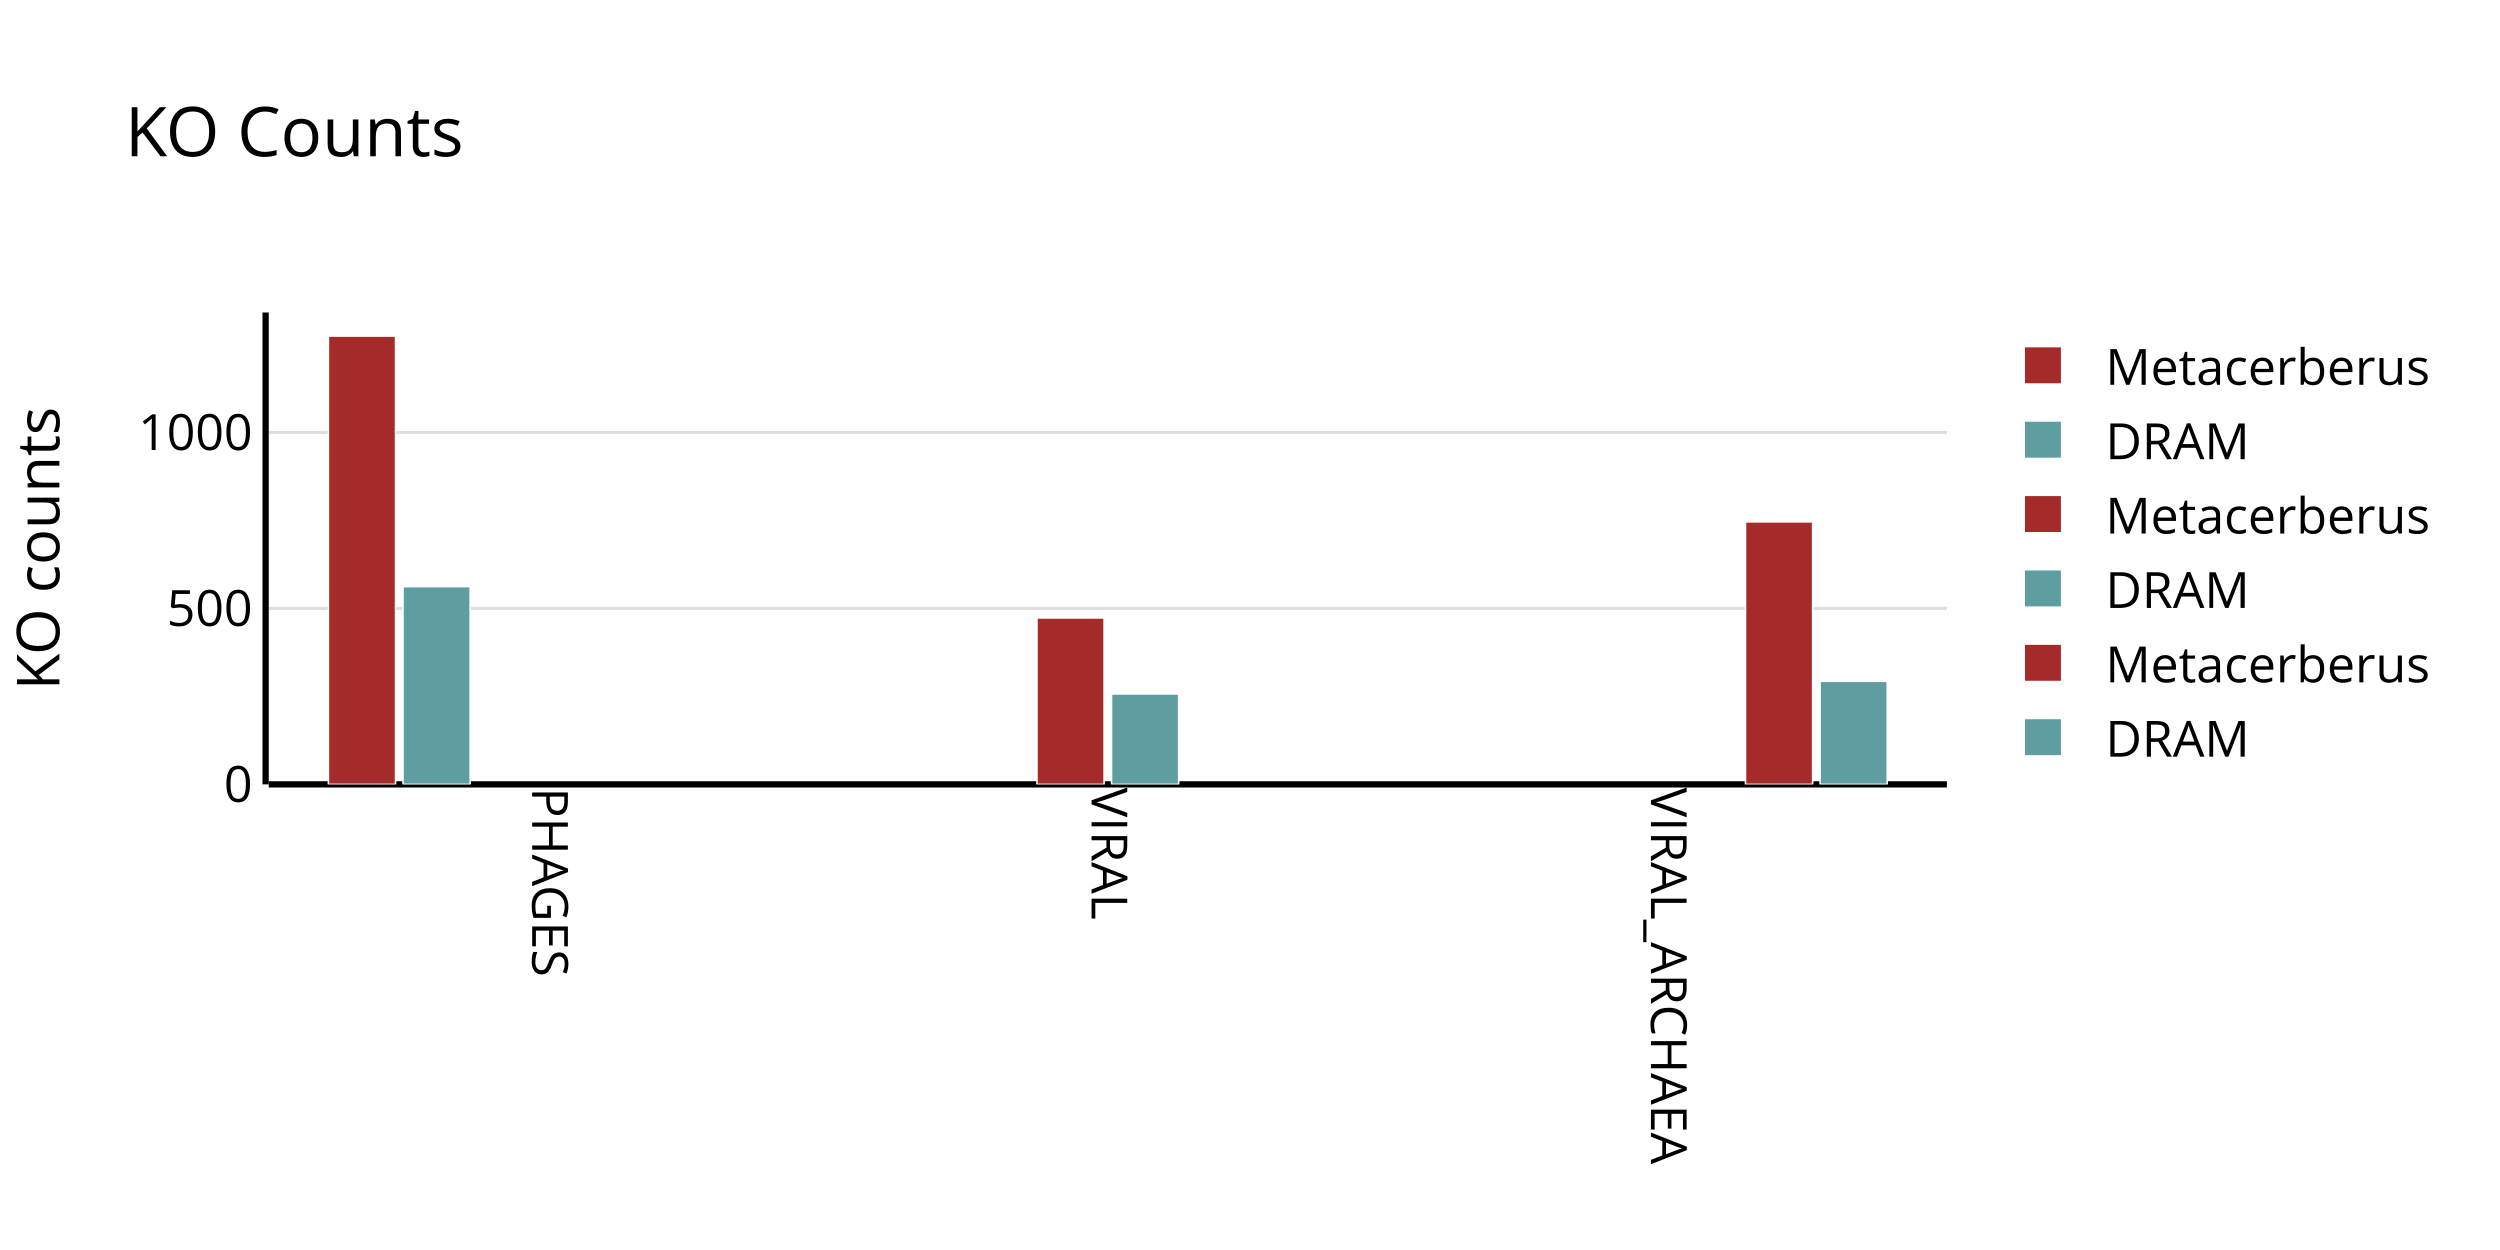
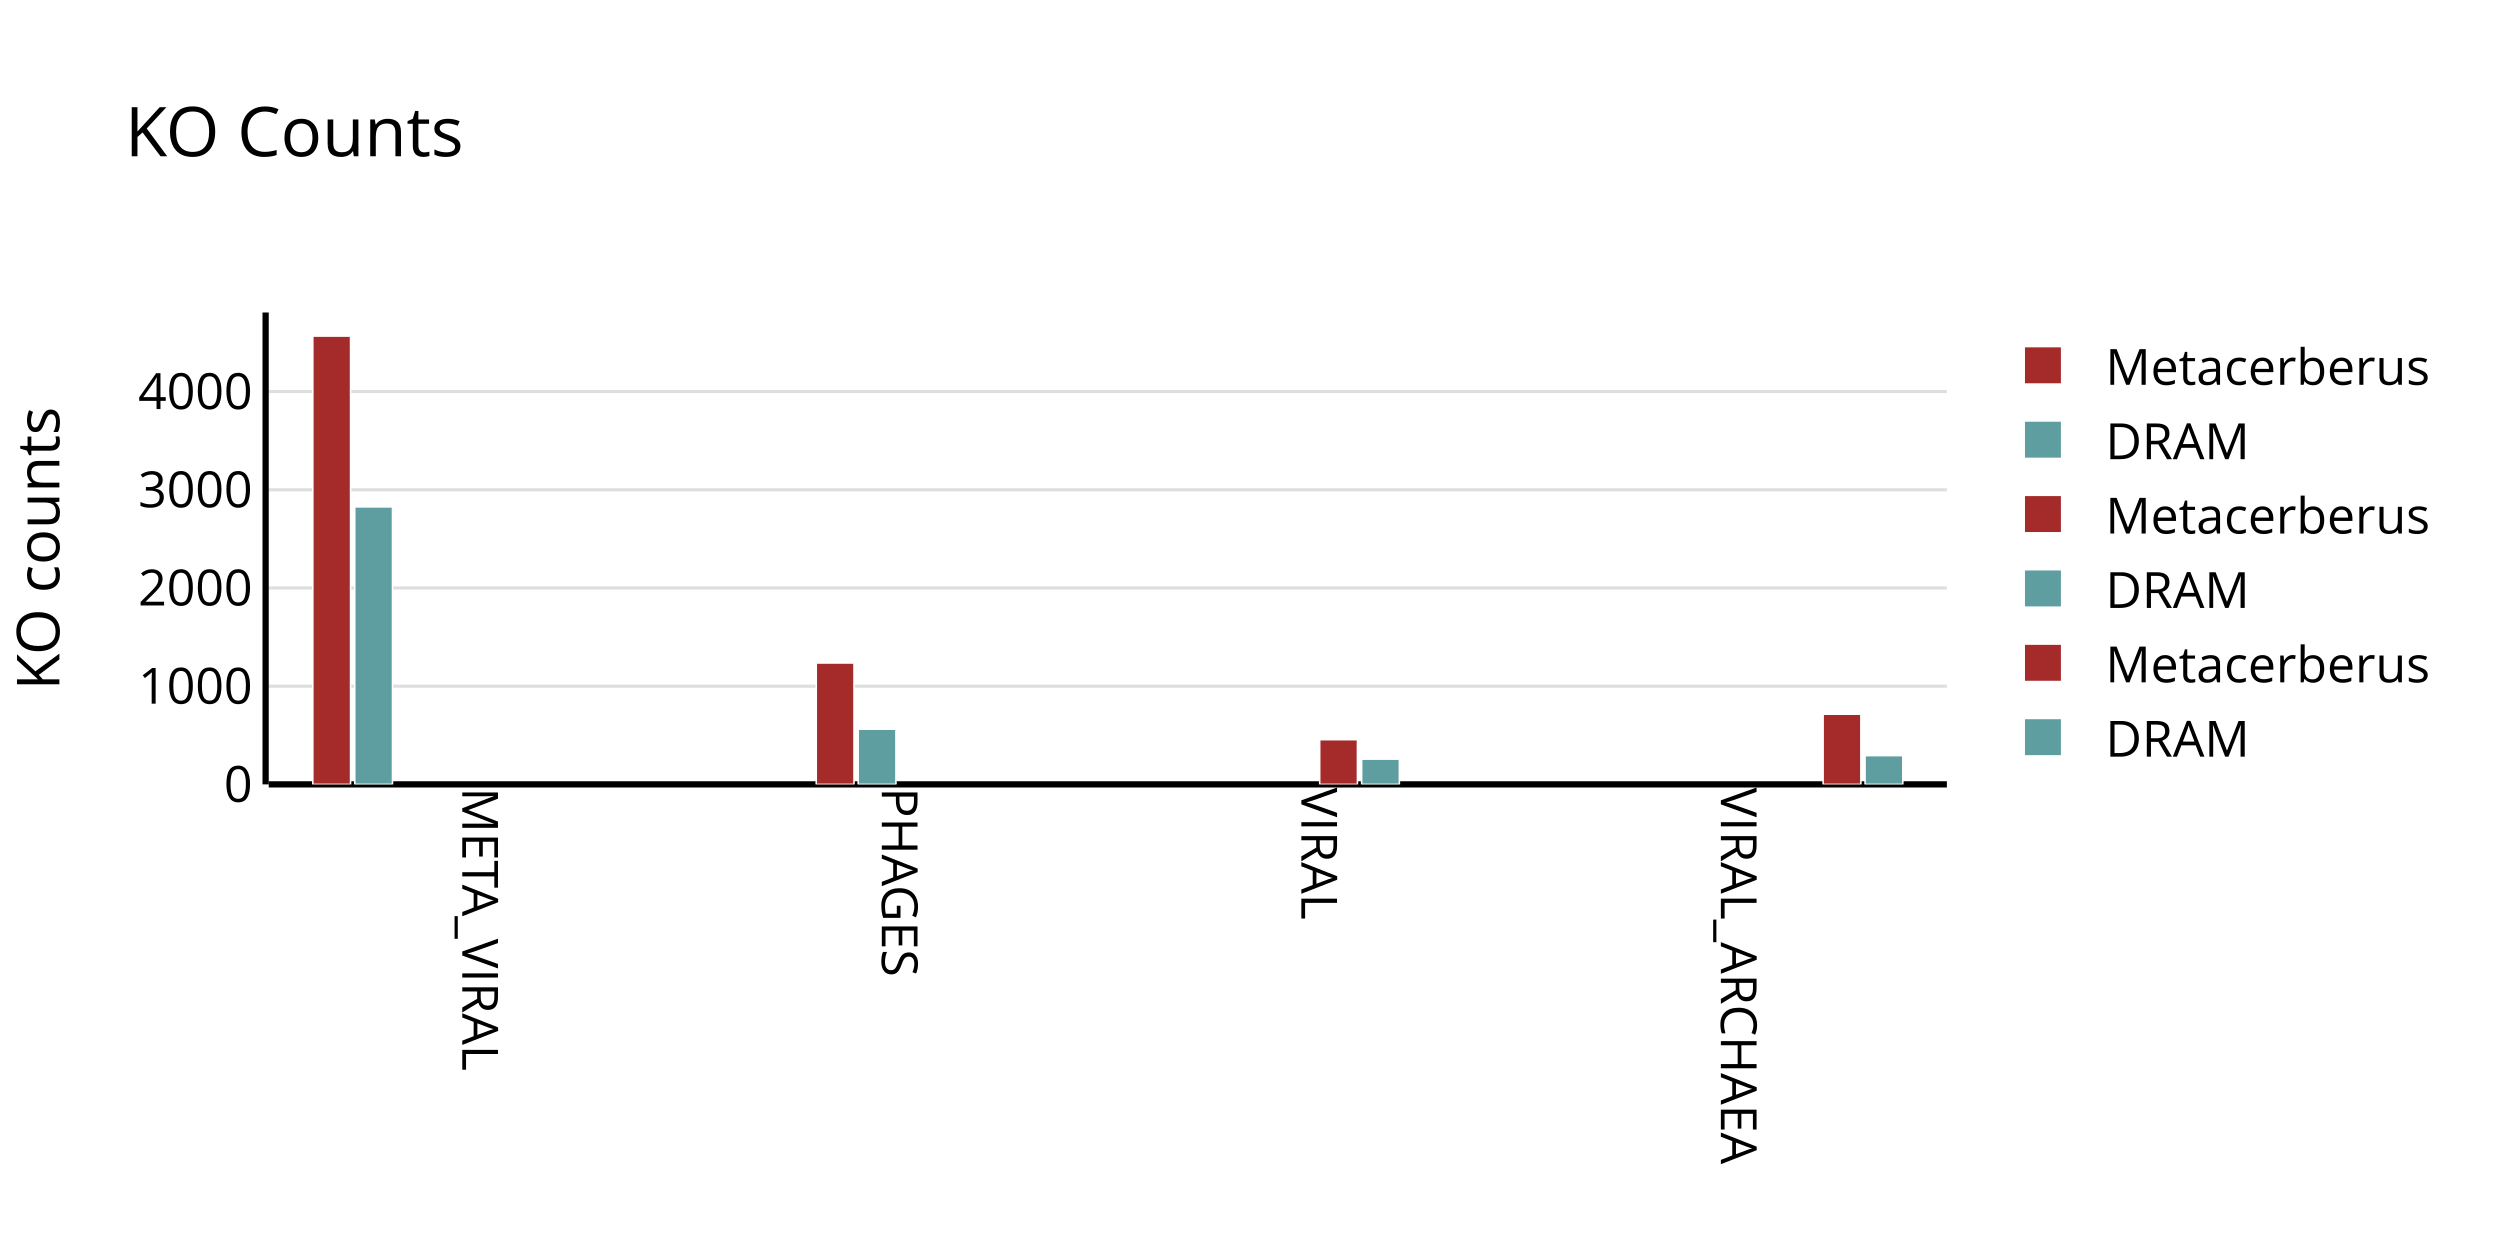
<svg xmlns="http://www.w3.org/2000/svg" class="main-svg" width="800" height="400" style="" viewBox="0 0 800 400">
  <rect x="0" y="0" width="800" height="400" style="fill: rgb(255, 255, 255); fill-opacity: 1;" />
-   <defs id="defs-75e28d">
+   <defs id="defs-cea0e9">
    <g class="clips">
-       <clipPath id="clip75e28dxyplot" class="plotclip">
+       <clipPath id="clipcea0e9xyplot" class="plotclip">
        <rect width="537" height="151" />
      </clipPath>
-       <clipPath class="axesclip" id="clip75e28dx">
+       <clipPath class="axesclip" id="clipcea0e9x">
        <rect x="86" y="0" width="537" height="400" />
      </clipPath>
-       <clipPath class="axesclip" id="clip75e28dy">
+       <clipPath class="axesclip" id="clipcea0e9y">
        <rect x="0" y="100" width="800" height="151" />
      </clipPath>
-       <clipPath class="axesclip" id="clip75e28dxy">
+       <clipPath class="axesclip" id="clipcea0e9xy">
        <rect x="86" y="100" width="537" height="151" />
      </clipPath>
    </g>
    <g class="gradients" />
    <g class="patterns" />
  </defs>
  <g class="bglayer" />
  <g class="layer-below">
    <g class="imagelayer" />
    <g class="shapelayer" />
  </g>
  <g class="cartesianlayer">
    <g class="subplot xy">
      <g class="layer-subplot">
        <g class="shapelayer" />
        <g class="imagelayer" />
      </g>
      <g class="gridlayer">
        <g class="x">
-           <path class="xgrid crisp" transform="translate(175.5,0)" d="M0,100v151" style="stroke: rgb(0, 0, 0); stroke-opacity: 0; stroke-width: 1px;" />
-           <path class="xgrid crisp" transform="translate(354.5,0)" d="M0,100v151" style="stroke: rgb(0, 0, 0); stroke-opacity: 0; stroke-width: 1px;" />
-           <path class="xgrid crisp" transform="translate(533.5,0)" d="M0,100v151" style="stroke: rgb(0, 0, 0); stroke-opacity: 0; stroke-width: 1px;" />
+           <path class="xgrid crisp" transform="translate(153.13,0)" d="M0,100v151" style="stroke: rgb(0, 0, 0); stroke-opacity: 0; stroke-width: 1px;" />
+           <path class="xgrid crisp" transform="translate(287.38,0)" d="M0,100v151" style="stroke: rgb(0, 0, 0); stroke-opacity: 0; stroke-width: 1px;" />
+           <path class="xgrid crisp" transform="translate(421.63,0)" d="M0,100v151" style="stroke: rgb(0, 0, 0); stroke-opacity: 0; stroke-width: 1px;" />
+           <path class="xgrid crisp" transform="translate(555.88,0)" d="M0,100v151" style="stroke: rgb(0, 0, 0); stroke-opacity: 0; stroke-width: 1px;" />
        </g>
        <g class="y">
-           <path class="ygrid crisp" transform="translate(0,194.7)" d="M86,0h537" style="stroke: rgb(38, 38, 38); stroke-opacity: 0.15; stroke-width: 1px;" />
-           <path class="ygrid crisp" transform="translate(0,138.4)" d="M86,0h537" style="stroke: rgb(38, 38, 38); stroke-opacity: 0.15; stroke-width: 1px;" />
+           <path class="ygrid crisp" transform="translate(0,219.58)" d="M86,0h537" style="stroke: rgb(38, 38, 38); stroke-opacity: 0.15; stroke-width: 1px;" />
+           <path class="ygrid crisp" transform="translate(0,188.15)" d="M86,0h537" style="stroke: rgb(38, 38, 38); stroke-opacity: 0.15; stroke-width: 1px;" />
+           <path class="ygrid crisp" transform="translate(0,156.73)" d="M86,0h537" style="stroke: rgb(38, 38, 38); stroke-opacity: 0.15; stroke-width: 1px;" />
+           <path class="ygrid crisp" transform="translate(0,125.3)" d="M86,0h537" style="stroke: rgb(38, 38, 38); stroke-opacity: 0.15; stroke-width: 1px;" />
        </g>
      </g>
      <g class="zerolinelayer">
        <path class="yzl zl crisp" transform="translate(0,251)" d="M86,0h537" style="stroke: rgb(0, 0, 0); stroke-opacity: 1; stroke-width: 2px;" />
      </g>
      <path class="xlines-below" />
      <path class="ylines-below" />
      <g class="overlines-below" />
      <g class="xaxislayer-below" />
      <g class="yaxislayer-below" />
      <g class="overaxes-below" />
-       <g class="plot" transform="translate(86,100)" clip-path="url(#clip75e28dxyplot)">
+       <g class="plot" transform="translate(86,100)" clip-path="url(#clipcea0e9xyplot)">
        <g class="barlayer mlayer">
          <g class="trace bars" style="opacity: 1;">
            <g class="points">
              <g class="point">
-                 <path d="M19.09,151V7.55H40.57V151Z" style="vector-effect: non-scaling-stroke; opacity: 1; stroke-width: 0.5px; fill: rgb(165, 42, 42); fill-opacity: 1; stroke: rgb(255, 255, 255); stroke-opacity: 1;" />
-               </g>
-             </g>
-           </g>
-           <g class="trace bars" style="opacity: 1;">
-             <g class="points">
-               <g class="point">
-                 <path d="M42.96,151V87.72H64.44V151Z" style="vector-effect: non-scaling-stroke; opacity: 1; stroke-width: 0.5px; fill: rgb(95, 158, 160); fill-opacity: 1; stroke: rgb(255, 255, 255); stroke-opacity: 1;" />
-               </g>
-             </g>
-           </g>
-           <g class="trace bars" style="opacity: 1;">
-             <g class="points">
-               <g class="point">
-                 <path d="M245.83,151V97.74H267.31V151Z" style="vector-effect: non-scaling-stroke; opacity: 1; stroke-width: 0.5px; fill: rgb(165, 42, 42); fill-opacity: 1; stroke: rgb(255, 255, 255); stroke-opacity: 1;" />
-               </g>
-             </g>
-           </g>
-           <g class="trace bars" style="opacity: 1;">
-             <g class="points">
-               <g class="point">
-                 <path d="M269.69,151V122.06H291.17V151Z" style="vector-effect: non-scaling-stroke; opacity: 1; stroke-width: 0.5px; fill: rgb(95, 158, 160); fill-opacity: 1; stroke: rgb(255, 255, 255); stroke-opacity: 1;" />
-               </g>
-             </g>
-           </g>
-           <g class="trace bars" style="opacity: 1;">
-             <g class="points">
-               <g class="point">
-                 <path d="M472.56,151V67H494.04V151Z" style="vector-effect: non-scaling-stroke; opacity: 1; stroke-width: 0.5px; fill: rgb(165, 42, 42); fill-opacity: 1; stroke: rgb(255, 255, 255); stroke-opacity: 1;" />
-               </g>
-             </g>
-           </g>
-           <g class="trace bars" style="opacity: 1;">
-             <g class="points">
-               <g class="point">
-                 <path d="M496.43,151V118.01H517.91V151Z" style="vector-effect: non-scaling-stroke; opacity: 1; stroke-width: 0.5px; fill: rgb(95, 158, 160); fill-opacity: 1; stroke: rgb(255, 255, 255); stroke-opacity: 1;" />
+                 <path d="M14.1,151V7.55H26.18V151Z" style="vector-effect: non-scaling-stroke; opacity: 1; stroke-width: 0.5px; fill: rgb(165, 42, 42); fill-opacity: 1; stroke: rgb(255, 255, 255); stroke-opacity: 1;" />
+               </g>
+             </g>
+           </g>
+           <g class="trace bars" style="opacity: 1;">
+             <g class="points">
+               <g class="point">
+                 <path d="M27.52,151V62.2H39.6V151Z" style="vector-effect: non-scaling-stroke; opacity: 1; stroke-width: 0.5px; fill: rgb(95, 158, 160); fill-opacity: 1; stroke: rgb(255, 255, 255); stroke-opacity: 1;" />
+               </g>
+             </g>
+           </g>
+           <g class="trace bars" style="opacity: 1;">
+             <g class="points">
+               <g class="point">
+                 <path d="M175.2,151V112.16H187.28V151Z" style="vector-effect: non-scaling-stroke; opacity: 1; stroke-width: 0.5px; fill: rgb(165, 42, 42); fill-opacity: 1; stroke: rgb(255, 255, 255); stroke-opacity: 1;" />
+               </g>
+             </g>
+           </g>
+           <g class="trace bars" style="opacity: 1;">
+             <g class="points">
+               <g class="point">
+                 <path d="M188.62,151V133.34H200.7V151Z" style="vector-effect: non-scaling-stroke; opacity: 1; stroke-width: 0.5px; fill: rgb(95, 158, 160); fill-opacity: 1; stroke: rgb(255, 255, 255); stroke-opacity: 1;" />
+               </g>
+             </g>
+           </g>
+           <g class="trace bars" style="opacity: 1;">
+             <g class="points">
+               <g class="point">
+                 <path d="M336.3,151V136.7H348.38V151Z" style="vector-effect: non-scaling-stroke; opacity: 1; stroke-width: 0.5px; fill: rgb(165, 42, 42); fill-opacity: 1; stroke: rgb(255, 255, 255); stroke-opacity: 1;" />
+               </g>
+             </g>
+           </g>
+           <g class="trace bars" style="opacity: 1;">
+             <g class="points">
+               <g class="point">
+                 <path d="M349.72,151V142.92H361.8V151Z" style="vector-effect: non-scaling-stroke; opacity: 1; stroke-width: 0.5px; fill: rgb(95, 158, 160); fill-opacity: 1; stroke: rgb(255, 255, 255); stroke-opacity: 1;" />
+               </g>
+             </g>
+           </g>
+           <g class="trace bars" style="opacity: 1;">
+             <g class="points">
+               <g class="point">
+                 <path d="M497.4,151V128.56H509.48V151Z" style="vector-effect: non-scaling-stroke; opacity: 1; stroke-width: 0.5px; fill: rgb(165, 42, 42); fill-opacity: 1; stroke: rgb(255, 255, 255); stroke-opacity: 1;" />
+               </g>
+             </g>
+           </g>
+           <g class="trace bars" style="opacity: 1;">
+             <g class="points">
+               <g class="point">
+                 <path d="M510.82,151V141.79H522.9V151Z" style="vector-effect: non-scaling-stroke; opacity: 1; stroke-width: 0.5px; fill: rgb(95, 158, 160); fill-opacity: 1; stroke: rgb(255, 255, 255); stroke-opacity: 1;" />
              </g>
            </g>
          </g>
        </g>
      </g>
      <g class="overplot" />
      <path class="xlines-above crisp" d="M0,0" style="fill: none;" />
      <path class="ylines-above crisp" d="M85,100V251" style="fill: none; stroke-width: 2px; stroke: rgb(0, 0, 0); stroke-opacity: 1;" />
      <g class="overlines-above" />
      <g class="xaxislayer-above">
        <g class="xtick">
-           <text text-anchor="start" x="2.8" y="260" transform="translate(175.5,0) rotate(90,2.8,252)" style="font-family: 'Open Sans', verdana, arial, sans-serif; font-size: 16px; fill: rgb(0, 0, 0); fill-opacity: 1; white-space: pre; opacity: 1;">PHAGES</text>
-         </g>
-         <g class="xtick">
-           <text text-anchor="start" x="2.8" y="260" transform="translate(354.5,0) rotate(90,2.8,252)" style="font-family: 'Open Sans', verdana, arial, sans-serif; font-size: 16px; fill: rgb(0, 0, 0); fill-opacity: 1; white-space: pre; opacity: 1;">VIRAL</text>
-         </g>
-         <g class="xtick">
-           <text text-anchor="start" x="2.8" y="260" transform="translate(533.5,0) rotate(90,2.8,252)" style="font-family: 'Open Sans', verdana, arial, sans-serif; font-size: 16px; fill: rgb(0, 0, 0); fill-opacity: 1; white-space: pre; opacity: 1;">VIRAL_ARCHAEA</text>
+           <text text-anchor="start" x="2.8" y="260" transform="translate(153.13,0) rotate(90,2.8,252)" style="font-family: 'Open Sans', verdana, arial, sans-serif; font-size: 16px; fill: rgb(0, 0, 0); fill-opacity: 1; white-space: pre; opacity: 1;">META_VIRAL</text>
+         </g>
+         <g class="xtick">
+           <text text-anchor="start" x="2.8" y="260" transform="translate(287.38,0) rotate(90,2.8,252)" style="font-family: 'Open Sans', verdana, arial, sans-serif; font-size: 16px; fill: rgb(0, 0, 0); fill-opacity: 1; white-space: pre; opacity: 1;">PHAGES</text>
+         </g>
+         <g class="xtick">
+           <text text-anchor="start" x="2.8" y="260" transform="translate(421.63,0) rotate(90,2.8,252)" style="font-family: 'Open Sans', verdana, arial, sans-serif; font-size: 16px; fill: rgb(0, 0, 0); fill-opacity: 1; white-space: pre; opacity: 1;">VIRAL</text>
+         </g>
+         <g class="xtick">
+           <text text-anchor="start" x="2.8" y="260" transform="translate(555.88,0) rotate(90,2.8,252)" style="font-family: 'Open Sans', verdana, arial, sans-serif; font-size: 16px; fill: rgb(0, 0, 0); fill-opacity: 1; white-space: pre; opacity: 1;">VIRAL_ARCHAEA</text>
        </g>
      </g>
      <g class="yaxislayer-above">
        <g class="ytick">
          <text text-anchor="end" x="80.8" y="5.6" transform="translate(0,251)" style="font-family: 'Open Sans', verdana, arial, sans-serif; font-size: 16px; fill: rgb(0, 0, 0); fill-opacity: 1; white-space: pre; opacity: 1;">0</text>
        </g>
        <g class="ytick">
-           <text text-anchor="end" x="80.8" y="5.6" style="font-family: 'Open Sans', verdana, arial, sans-serif; font-size: 16px; fill: rgb(0, 0, 0); fill-opacity: 1; white-space: pre; opacity: 1;" transform="translate(0,194.7)">500</text>
-         </g>
-         <g class="ytick">
-           <text text-anchor="end" x="80.8" y="5.6" style="font-family: 'Open Sans', verdana, arial, sans-serif; font-size: 16px; fill: rgb(0, 0, 0); fill-opacity: 1; white-space: pre; opacity: 1;" transform="translate(0,138.4)">1000</text>
+           <text text-anchor="end" x="80.8" y="5.6" style="font-family: 'Open Sans', verdana, arial, sans-serif; font-size: 16px; fill: rgb(0, 0, 0); fill-opacity: 1; white-space: pre; opacity: 1;" transform="translate(0,219.58)">1000</text>
+         </g>
+         <g class="ytick">
+           <text text-anchor="end" x="80.8" y="5.6" style="font-family: 'Open Sans', verdana, arial, sans-serif; font-size: 16px; fill: rgb(0, 0, 0); fill-opacity: 1; white-space: pre; opacity: 1;" transform="translate(0,188.15)">2000</text>
+         </g>
+         <g class="ytick">
+           <text text-anchor="end" x="80.8" y="5.6" style="font-family: 'Open Sans', verdana, arial, sans-serif; font-size: 16px; fill: rgb(0, 0, 0); fill-opacity: 1; white-space: pre; opacity: 1;" transform="translate(0,156.73)">3000</text>
+         </g>
+         <g class="ytick">
+           <text text-anchor="end" x="80.8" y="5.6" style="font-family: 'Open Sans', verdana, arial, sans-serif; font-size: 16px; fill: rgb(0, 0, 0); fill-opacity: 1; white-space: pre; opacity: 1;" transform="translate(0,125.3)">4000</text>
        </g>
      </g>
      <g class="overaxes-above" />
    </g>
  </g>
  <g class="polarlayer" />
  <g class="ternarylayer" />
  <g class="geolayer" />
  <g class="funnelarealayer" />
  <g class="pielayer" />
  <g class="iciclelayer" />
  <g class="treemaplayer" />
  <g class="sunburstlayer" />
  <g class="glimages" />
-   <defs id="topdefs-75e28d">
+   <defs id="topdefs-cea0e9">
    <g class="clips" />
-     <clipPath id="legend75e28d">
+     <clipPath id="legendcea0e9">
      <rect width="154" height="151" x="0" y="0" />
    </clipPath>
  </defs>
  <g class="layer-above">
    <g class="imagelayer" />
    <g class="shapelayer" />
  </g>
  <g class="infolayer">
    <g class="legend" pointer-events="all" transform="translate(633.74,100)">
      <rect class="bg" shape-rendering="crispEdges" width="154" height="151" x="0" y="0" style="stroke: rgb(68, 68, 68); stroke-opacity: 1; fill: rgb(255, 255, 255); fill-opacity: 1; stroke-width: 0px;" />
-       <g class="scrollbox" transform="" clip-path="url(#legend75e28d)">
+       <g class="scrollbox" transform="" clip-path="url(#legendcea0e9)">
        <g class="groups">
          <g class="traces" transform="translate(0,16.9)" style="opacity: 1;">
            <text class="legendtext" text-anchor="start" x="40" y="6.24" style="font-family: 'Open Sans', verdana, arial, sans-serif; font-size: 16px; fill: rgb(0, 0, 0); fill-opacity: 1; white-space: pre;">Metacerberus</text>
            <g class="layers" style="opacity: 1;">
              <g class="legendfill" />
              <g class="legendlines" />
              <g class="legendsymbols">
                <g class="legendpoints">
                  <path class="legendundefined" d="M6,6H-6V-6H6Z" transform="translate(20,0)" style="stroke-width: 0.5px; fill: rgb(165, 42, 42); fill-opacity: 1; stroke: rgb(255, 255, 255); stroke-opacity: 1;" />
                </g>
              </g>
            </g>
            <rect class="legendtoggle" x="0" y="-11.9" width="148.422" height="23.8" style="fill: rgb(0, 0, 0); fill-opacity: 0;" />
          </g>
          <g class="traces" transform="translate(0,40.7)" style="opacity: 1;">
            <text class="legendtext" text-anchor="start" x="40" y="6.24" style="font-family: 'Open Sans', verdana, arial, sans-serif; font-size: 16px; fill: rgb(0, 0, 0); fill-opacity: 1; white-space: pre;">DRAM</text>
            <g class="layers" style="opacity: 1;">
              <g class="legendfill" />
              <g class="legendlines" />
              <g class="legendsymbols">
                <g class="legendpoints">
                  <path class="legendundefined" d="M6,6H-6V-6H6Z" transform="translate(20,0)" style="stroke-width: 0.5px; fill: rgb(95, 158, 160); fill-opacity: 1; stroke: rgb(255, 255, 255); stroke-opacity: 1;" />
                </g>
              </g>
            </g>
            <rect class="legendtoggle" x="0" y="-11.9" width="148.422" height="23.8" style="fill: rgb(0, 0, 0); fill-opacity: 0;" />
          </g>
          <g class="traces" transform="translate(0,64.5)" style="opacity: 1;">
            <text class="legendtext" text-anchor="start" x="40" y="6.24" style="font-family: 'Open Sans', verdana, arial, sans-serif; font-size: 16px; fill: rgb(0, 0, 0); fill-opacity: 1; white-space: pre;">Metacerberus</text>
            <g class="layers" style="opacity: 1;">
              <g class="legendfill" />
              <g class="legendlines" />
              <g class="legendsymbols">
                <g class="legendpoints">
                  <path class="legendundefined" d="M6,6H-6V-6H6Z" transform="translate(20,0)" style="stroke-width: 0.5px; fill: rgb(165, 42, 42); fill-opacity: 1; stroke: rgb(255, 255, 255); stroke-opacity: 1;" />
                </g>
              </g>
            </g>
            <rect class="legendtoggle" x="0" y="-11.9" width="148.422" height="23.8" style="fill: rgb(0, 0, 0); fill-opacity: 0;" />
          </g>
          <g class="traces" transform="translate(0,88.3)" style="opacity: 1;">
            <text class="legendtext" text-anchor="start" x="40" y="6.24" style="font-family: 'Open Sans', verdana, arial, sans-serif; font-size: 16px; fill: rgb(0, 0, 0); fill-opacity: 1; white-space: pre;">DRAM</text>
            <g class="layers" style="opacity: 1;">
              <g class="legendfill" />
              <g class="legendlines" />
              <g class="legendsymbols">
                <g class="legendpoints">
                  <path class="legendundefined" d="M6,6H-6V-6H6Z" transform="translate(20,0)" style="stroke-width: 0.5px; fill: rgb(95, 158, 160); fill-opacity: 1; stroke: rgb(255, 255, 255); stroke-opacity: 1;" />
                </g>
              </g>
            </g>
            <rect class="legendtoggle" x="0" y="-11.9" width="148.422" height="23.8" style="fill: rgb(0, 0, 0); fill-opacity: 0;" />
          </g>
          <g class="traces" transform="translate(0,112.1)" style="opacity: 1;">
            <text class="legendtext" text-anchor="start" x="40" y="6.24" style="font-family: 'Open Sans', verdana, arial, sans-serif; font-size: 16px; fill: rgb(0, 0, 0); fill-opacity: 1; white-space: pre;">Metacerberus</text>
            <g class="layers" style="opacity: 1;">
              <g class="legendfill" />
              <g class="legendlines" />
              <g class="legendsymbols">
                <g class="legendpoints">
                  <path class="legendundefined" d="M6,6H-6V-6H6Z" transform="translate(20,0)" style="stroke-width: 0.5px; fill: rgb(165, 42, 42); fill-opacity: 1; stroke: rgb(255, 255, 255); stroke-opacity: 1;" />
                </g>
              </g>
            </g>
            <rect class="legendtoggle" x="0" y="-11.9" width="148.422" height="23.8" style="fill: rgb(0, 0, 0); fill-opacity: 0;" />
          </g>
          <g class="traces" transform="translate(0,135.9)" style="opacity: 1;">
+             <text class="legendtext" text-anchor="start" x="40" y="6.24" style="font-family: 'Open Sans', verdana, arial, sans-serif; font-size: 16px; fill: rgb(0, 0, 0); fill-opacity: 1; white-space: pre;">DRAM</text>
+             <g class="layers" style="opacity: 1;">
+               <g class="legendfill" />
+               <g class="legendlines" />
+               <g class="legendsymbols">
+                 <g class="legendpoints">
+                   <path class="legendundefined" d="M6,6H-6V-6H6Z" transform="translate(20,0)" style="stroke-width: 0.5px; fill: rgb(95, 158, 160); fill-opacity: 1; stroke: rgb(255, 255, 255); stroke-opacity: 1;" />
+                 </g>
+               </g>
+             </g>
+             <rect class="legendtoggle" x="0" y="-11.9" width="148.422" height="23.8" style="fill: rgb(0, 0, 0); fill-opacity: 0;" />
+           </g>
+           <g class="traces" transform="translate(0,159.7)" style="opacity: 1;">
+             <text class="legendtext" text-anchor="start" x="40" y="6.24" style="font-family: 'Open Sans', verdana, arial, sans-serif; font-size: 16px; fill: rgb(0, 0, 0); fill-opacity: 1; white-space: pre;">Metacerberus</text>
+             <g class="layers" style="opacity: 1;">
+               <g class="legendfill" />
+               <g class="legendlines" />
+               <g class="legendsymbols">
+                 <g class="legendpoints">
+                   <path class="legendundefined" d="M6,6H-6V-6H6Z" transform="translate(20,0)" style="stroke-width: 0.5px; fill: rgb(165, 42, 42); fill-opacity: 1; stroke: rgb(255, 255, 255); stroke-opacity: 1;" />
+                 </g>
+               </g>
+             </g>
+             <rect class="legendtoggle" x="0" y="-11.9" width="148.422" height="23.8" style="fill: rgb(0, 0, 0); fill-opacity: 0;" />
+           </g>
+           <g class="traces" transform="translate(0,183.5)" style="opacity: 1;">
            <text class="legendtext" text-anchor="start" x="40" y="6.24" style="font-family: 'Open Sans', verdana, arial, sans-serif; font-size: 16px; fill: rgb(0, 0, 0); fill-opacity: 1; white-space: pre;">DRAM</text>
            <g class="layers" style="opacity: 1;">
              <g class="legendfill" />
              <g class="legendlines" />
              <g class="legendsymbols">
                <g class="legendpoints">
                  <path class="legendundefined" d="M6,6H-6V-6H6Z" transform="translate(20,0)" style="stroke-width: 0.5px; fill: rgb(95, 158, 160); fill-opacity: 1; stroke: rgb(255, 255, 255); stroke-opacity: 1;" />
                </g>
              </g>
            </g>
            <rect class="legendtoggle" x="0" y="-11.9" width="148.422" height="23.8" style="fill: rgb(0, 0, 0); fill-opacity: 0;" />
          </g>
        </g>
      </g>
      <rect class="scrollbar" rx="20" ry="3" width="0" height="0" x="0" y="0" style="fill: rgb(128, 139, 164); fill-opacity: 1;" />
    </g>
    <g class="g-gtitle">
      <text class="gtitle" x="40" y="50" text-anchor="start" dy="0em" style="font-family: 'Open Sans', verdana, arial, sans-serif; font-size: 22px; fill: rgb(0, 0, 0); opacity: 1; font-weight: normal; white-space: pre;">KO Counts</text>
    </g>
    <g class="g-xtitle" />
    <g class="g-ytitle" transform="translate(7.19043,0)">
      <text class="ytitle" transform="rotate(-90,11.80938,175.5)" x="11.809" y="175.5" text-anchor="middle" style="font-family: 'Open Sans', verdana, arial, sans-serif; font-size: 19px; fill: rgb(0, 0, 0); opacity: 1; font-weight: normal; white-space: pre;">KO counts</text>
    </g>
  </g>
</svg>
